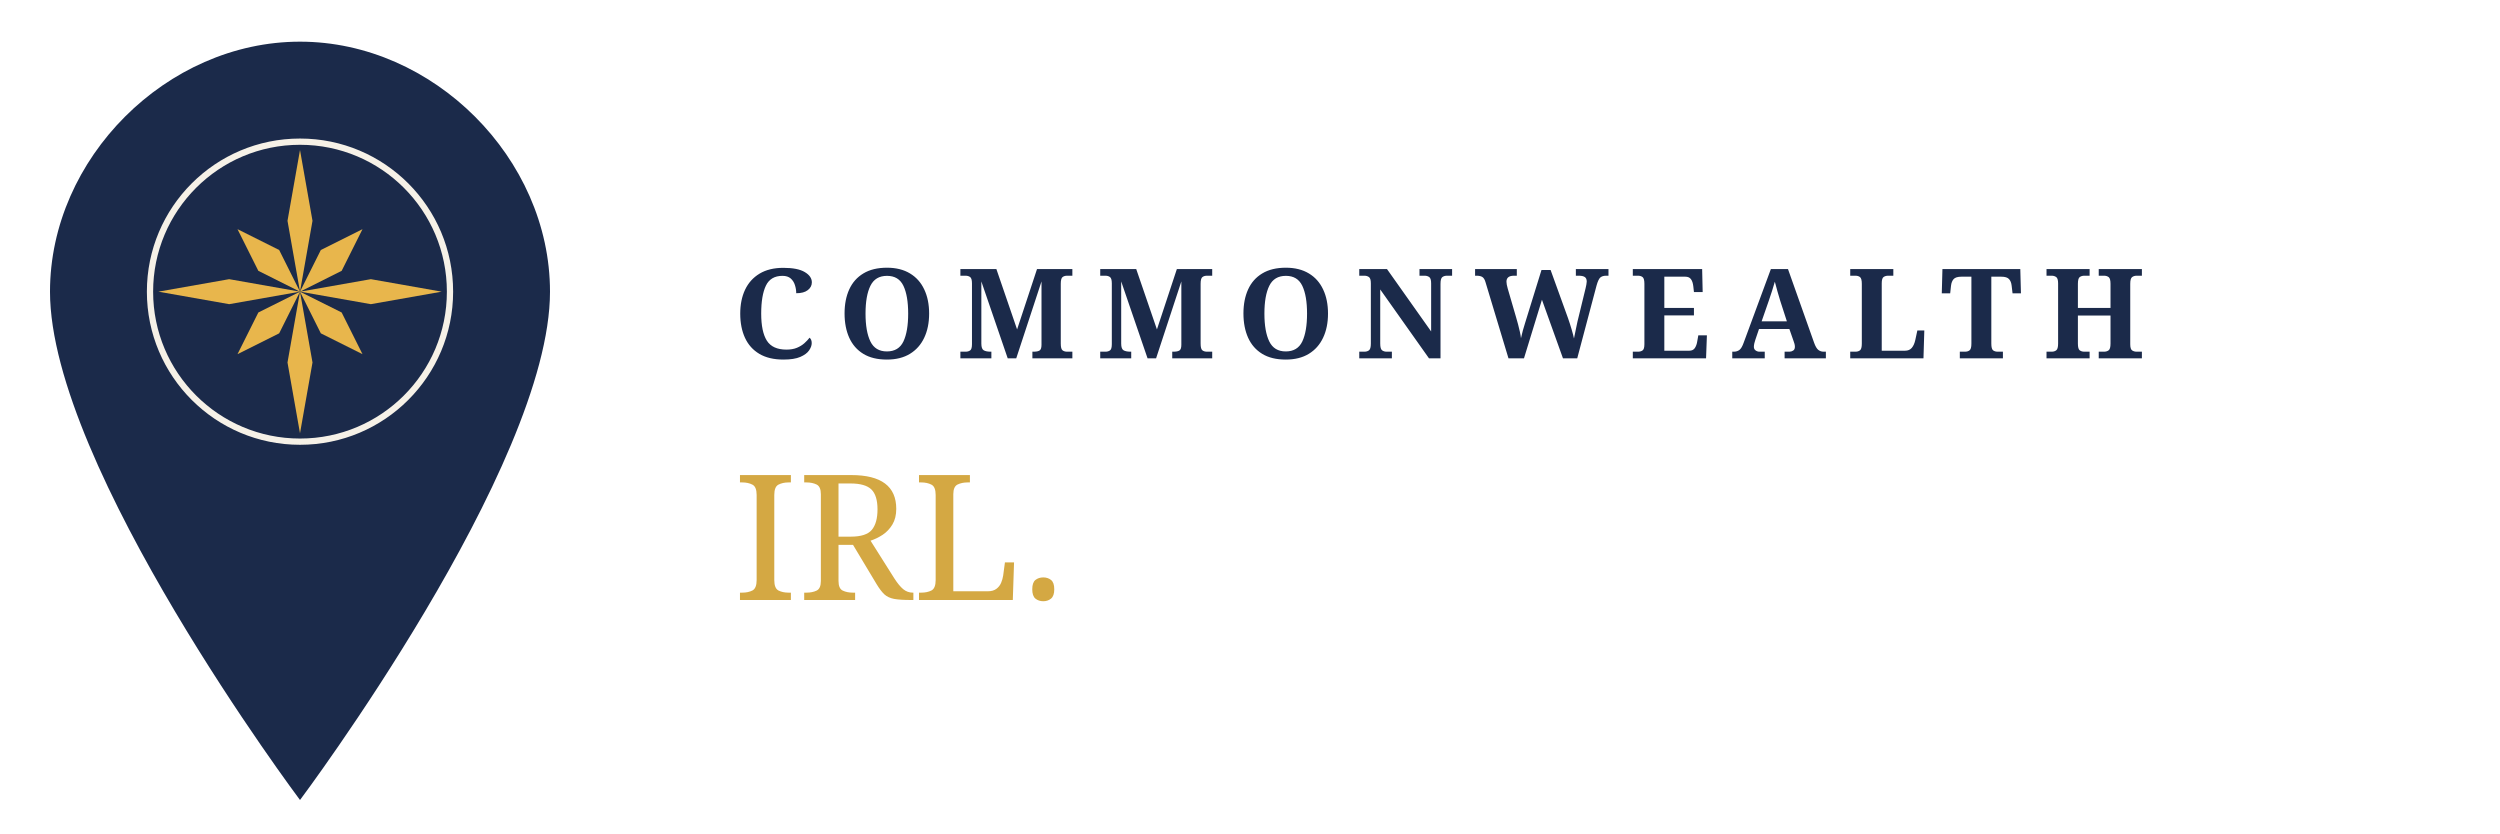
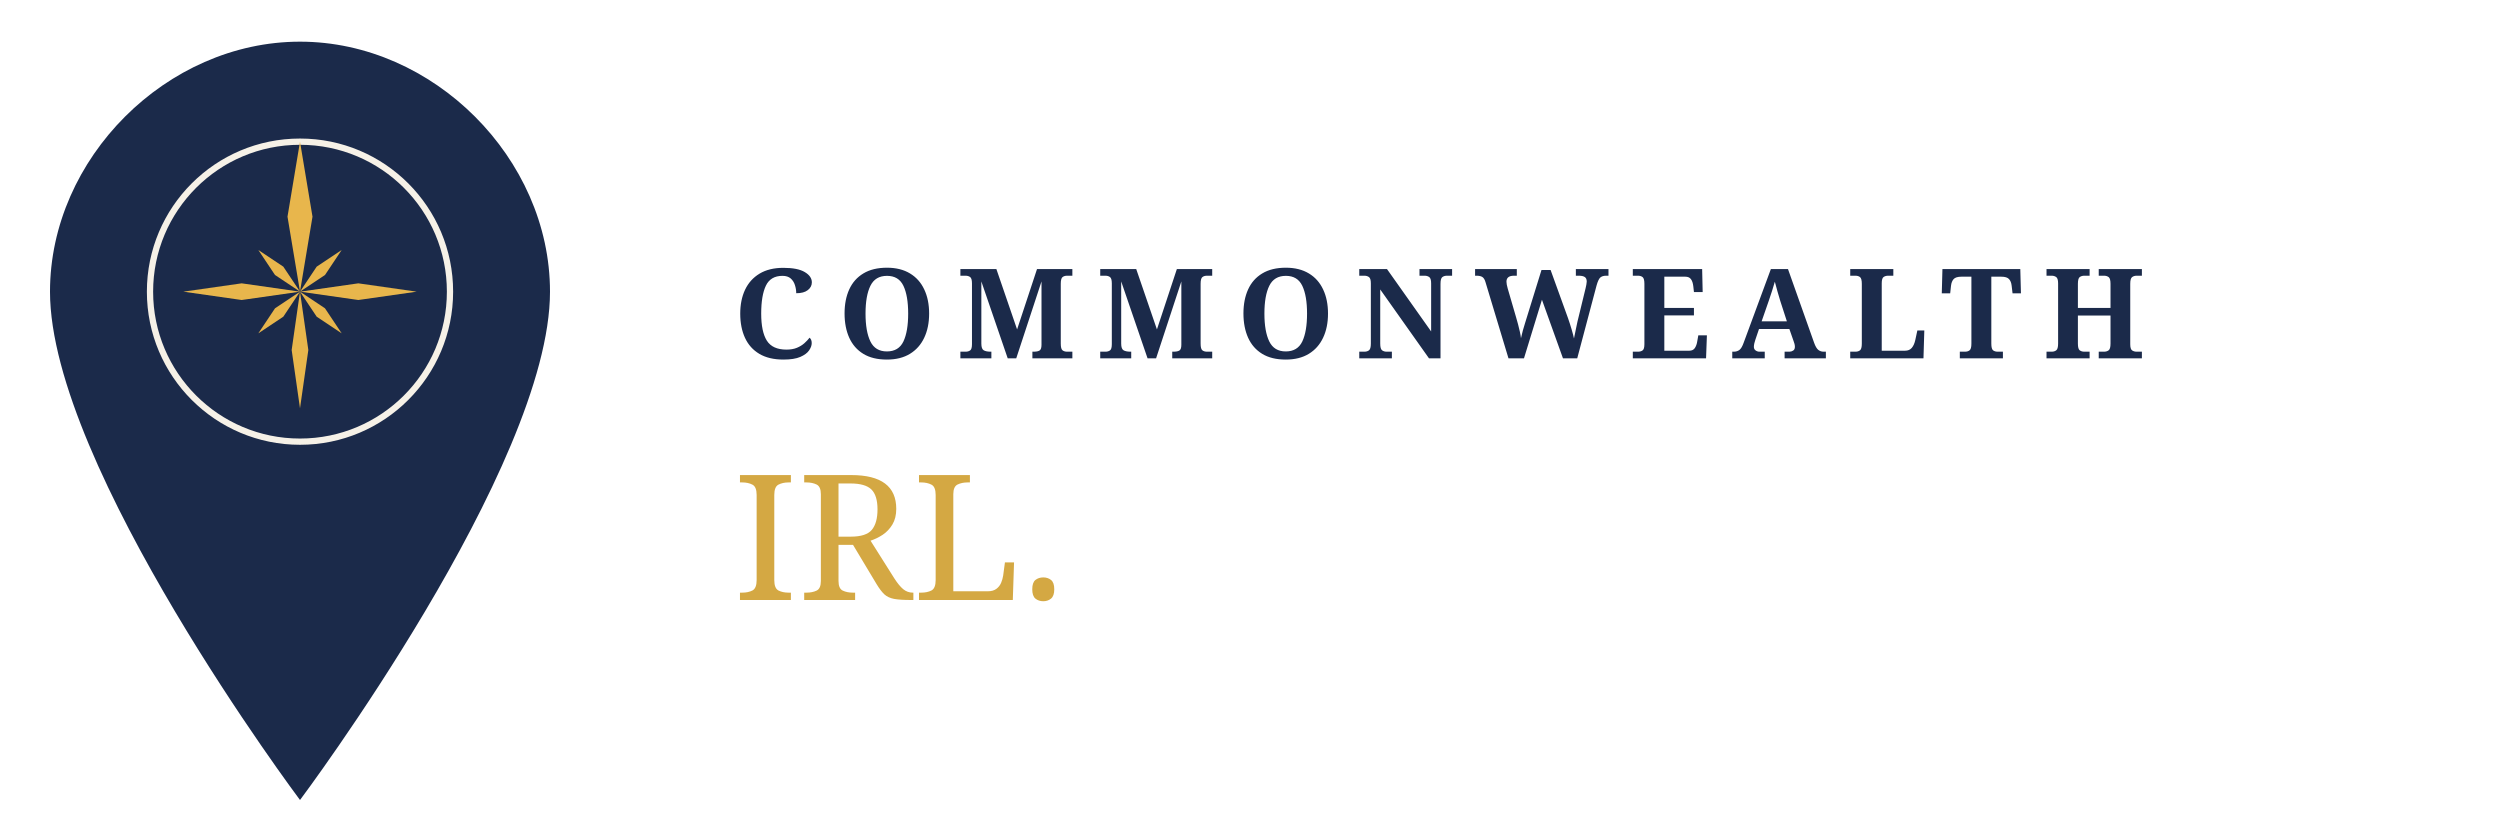
<svg xmlns="http://www.w3.org/2000/svg" viewBox="0 0 600 200">
  <path d="M72 10 C40 10 12 38 12 70 C12 112 72 192 72 192 S132 112 132 70 C132 38 104 10 72 10 Z" fill="#1B2A4A" />
  <circle cx="72" cy="70" r="36" fill="none" stroke="#F6F1E7" stroke-width="1.5" />
-   <path d="M72 36 L75 53 L72 70 L69 53 Z" fill="#E8B64C" />
-   <path d="M72 104 L75 87 L72 70 L69 87 Z" fill="#E8B64C" />
-   <path d="M106 70 L89 67 L72 70 L89 73 Z" fill="#E8B64C" />
-   <path d="M38 70 L55 73 L72 70 L55 67 Z" fill="#E8B64C" />
-   <path d="M87 55 L82 65 L72 70 L77 60 Z" fill="#E8B64C" />
-   <path d="M87 85 L77 80 L72 70 L82 75 Z" fill="#E8B64C" />
-   <path d="M57 85 L67 80 L72 70 L62 75 Z" fill="#E8B64C" />
-   <path d="M57 55 L62 65 L72 70 L67 60 Z" fill="#E8B64C" />
+   <path d="M82 60 L78 66 L72 70 L76 64 Z" fill="#E8B64C" />
+   <path d="M82 80 L78 74 L72 70 L76 76 Z" fill="#E8B64C" />
+   <path d="M62 80 L68 76 L72 70 L66 74 Z" fill="#E8B64C" />
+   <path d="M62 60 L66 66 L72 70 L68 64 Z" fill="#E8B64C" />
+   <path d="M72 98 L74 84 L72 70 L70 84 Z" fill="#E8B64C" />
+   <path d="M100 70 L86 68 L72 70 L86 72 Z" fill="#E8B64C" />
+   <path d="M44 70 L58 72 L72 70 L58 68 Z" fill="#E8B64C" />
+   <path d="M72 34 L75 52 L72 70 L69 52 Z" fill="#E8B64C" />
  <text x="176" y="86" font-family="Georgia, serif" font-size="30" font-weight="700" fill="#1B2A4A" letter-spacing="5">COMMONWEALTH</text>
  <text x="176" y="144" font-family="Georgia, serif" font-size="42" font-weight="400" fill="#D4A843">IRL.</text>
</svg>
